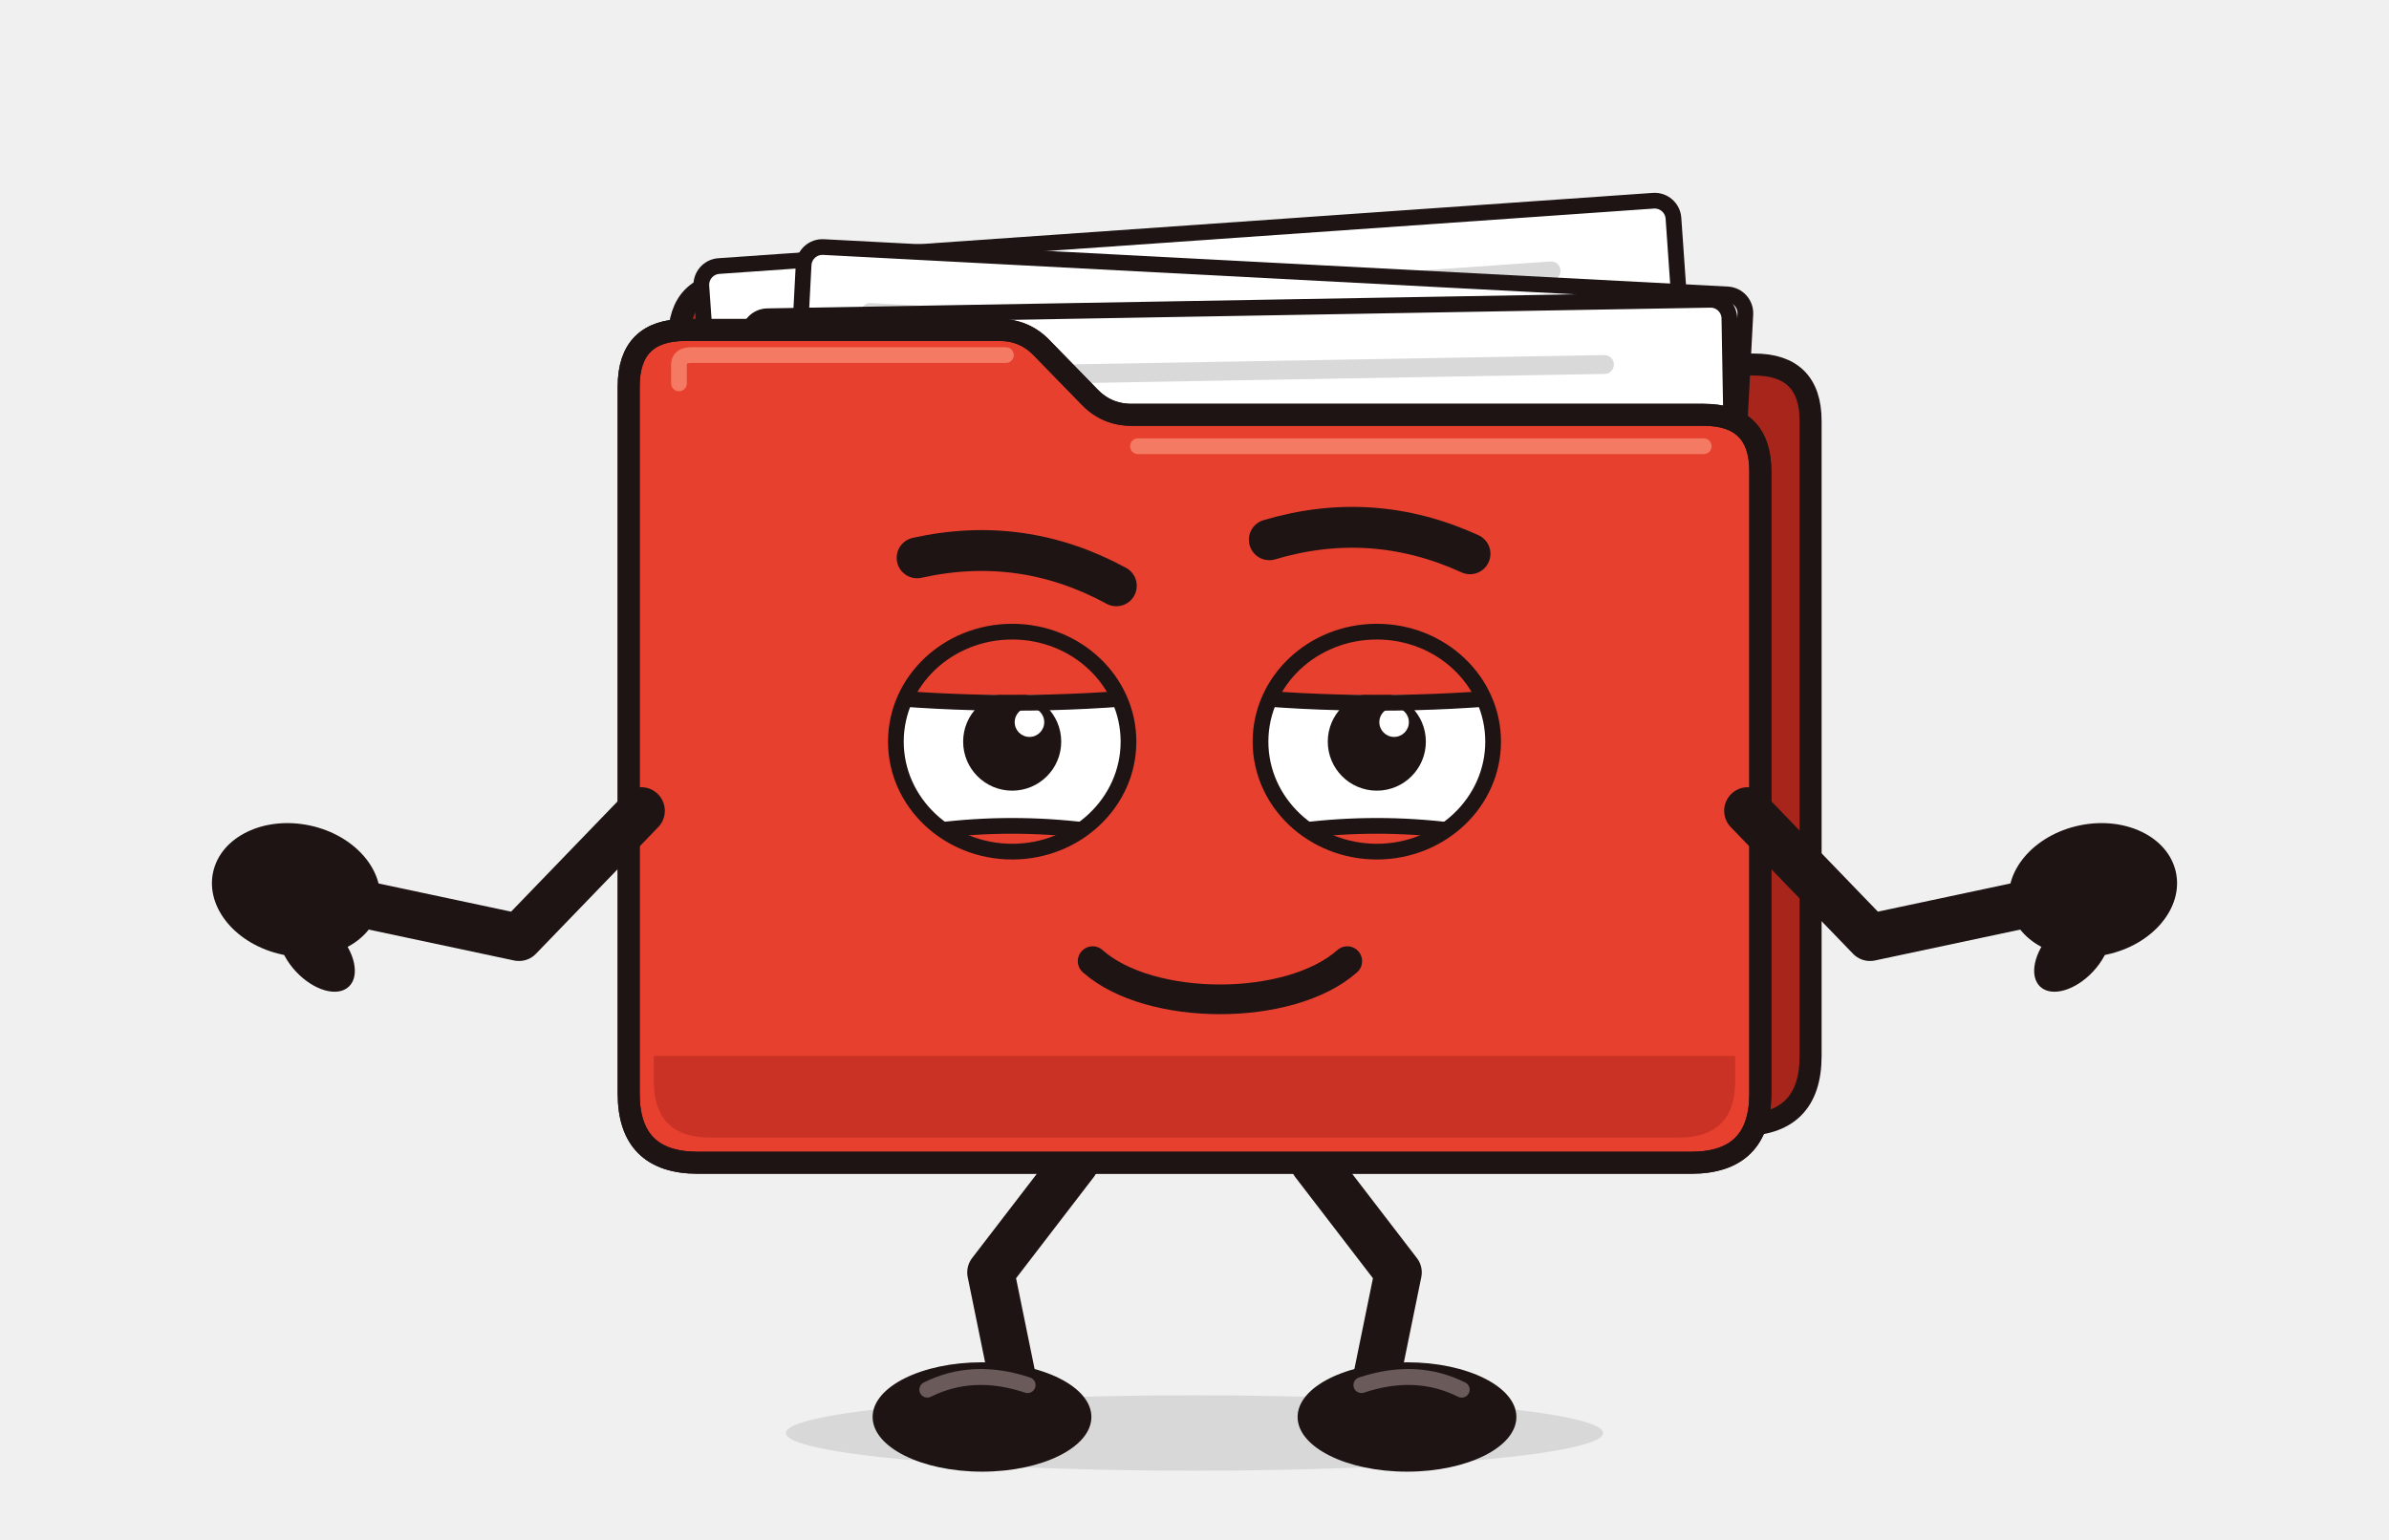
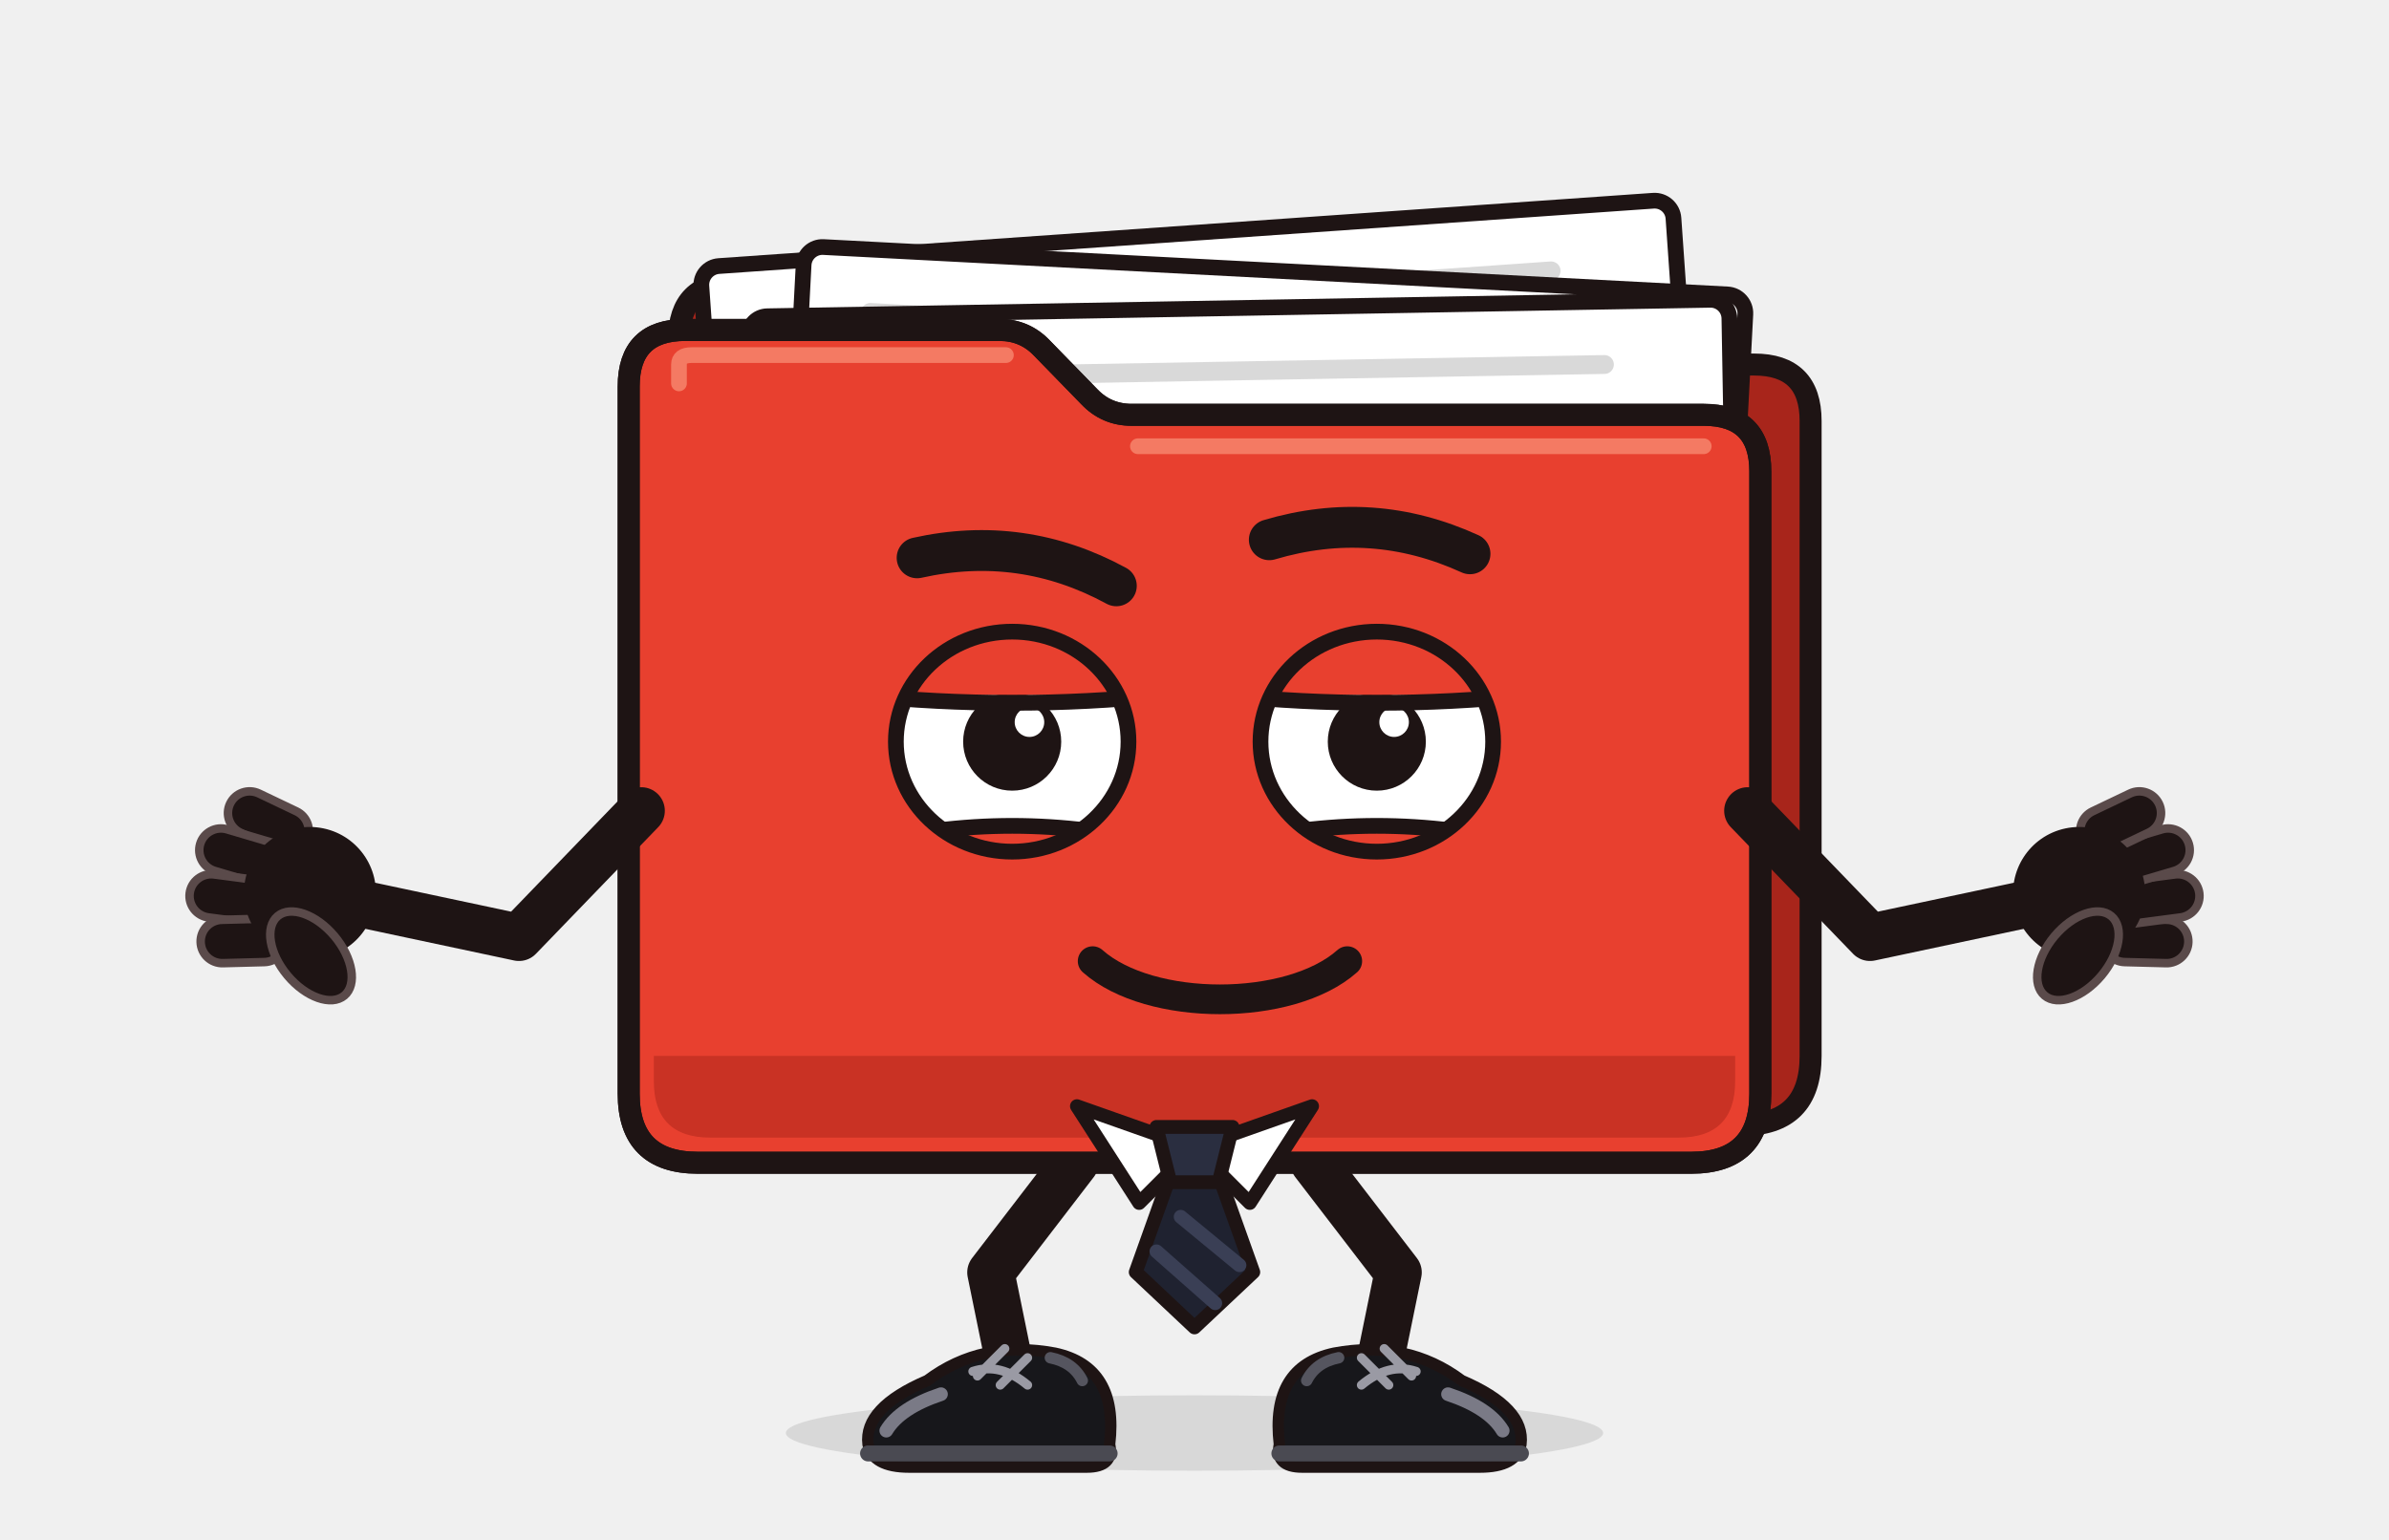
<svg xmlns="http://www.w3.org/2000/svg" viewBox="-80 100 760 490" width="760" height="490">
  <ellipse cx="300" cy="556" rx="130" ry="12" fill="#000" opacity="0.1" />
  <path d="M262 470 L235.2 504.9 L244 548" fill="none" stroke="#1E1414" stroke-width="15" stroke-linejoin="round" stroke-linecap="round" />
  <g transform="translate(244 548) rotate(0) scale(1.45)">
-     <ellipse cx="-8" cy="2" rx="24" ry="12" fill="#1E1414" />
-     <path d="M2 -5 Q-10 -9 -20 -4" stroke="#6a5a5a" stroke-width="3.5" fill="none" stroke-linecap="round" />
+     <g transform="scale(-1 1)">
+       <path d="M-20 8 Q-22 -9 -8 -12 Q8 -15 20 -6 Q34 0 33 8 Q32 13 24 13 H-15 Q-21 13 -20 8 Z" fill="#17171B" stroke="#1E1414" stroke-width="2.5" />
+       <path d="M-20 10 H33" stroke="#4a4a52" stroke-width="3.5" stroke-linecap="round" />
+       <path d="M-2 -11 L4 -5 M3 -13 L9 -7 M-2 -5 Q4 -10 10 -8" stroke="#9a9aa4" stroke-width="2" fill="none" stroke-linecap="round" />
+       <path d="M17 -3 Q26 0 29 5" stroke="#7a7a86" stroke-width="3" fill="none" stroke-linecap="round" />
+       <path d="M-14 -6 Q-12 -10 -7 -11" stroke="#55555f" stroke-width="2.5" fill="none" stroke-linecap="round" />
+     </g>
  </g>
  <path d="M338 470 L364.8 504.9 L356 548" fill="none" stroke="#1E1414" stroke-width="15" stroke-linejoin="round" stroke-linecap="round" />
  <g transform="translate(356 548) rotate(0) scale(1.45)">
-     <ellipse cx="8" cy="2" rx="24" ry="12" fill="#1E1414" />
-     <path d="M-2 -5 Q10 -9 20 -4" stroke="#6a5a5a" stroke-width="3.5" fill="none" stroke-linecap="round" />
+     <g transform="scale(1 1)">
+       <path d="M-20 8 Q-22 -9 -8 -12 Q8 -15 20 -6 Q34 0 33 8 Q32 13 24 13 H-15 Q-21 13 -20 8 Z" fill="#17171B" stroke="#1E1414" stroke-width="2.5" />
+       <path d="M-20 10 H33" stroke="#4a4a52" stroke-width="3.5" stroke-linecap="round" />
+       <path d="M-2 -11 L4 -5 M3 -13 L9 -7 M-2 -5 Q4 -10 10 -8" stroke="#9a9aa4" stroke-width="2" fill="none" stroke-linecap="round" />
+       <path d="M17 -3 Q26 0 29 5" stroke="#7a7a86" stroke-width="3" fill="none" stroke-linecap="round" />
+       <path d="M-14 -6 Q-12 -10 -7 -11" stroke="#55555f" stroke-width="2.5" fill="none" stroke-linecap="round" />
+     </g>
  </g>
  <g transform="translate(0 40) rotate(0 300 430) translate(300 430) scale(1 1) translate(-300 -430)">
    <path d="M136 168Q136 150 154 150L254 150Q262 150 267.7 155.7L282.3 170.3Q288 176 296 176L478 176Q496 176 496 194L496 396Q496 418 474 418L158 418Q136 418 136 396Z" fill="#A8251B" stroke="#1E1414" stroke-width="7" stroke-linejoin="round" stroke-linecap="round" />
    <g transform="translate(0 0)">
      <g transform="rotate(-4 305 244)">
        <rect x="150" y="134" width="310" height="220" rx="6" fill="#FFFFFF" stroke="#1E1414" stroke-width="5" stroke-linejoin="round" stroke-linecap="round" />
        <path d="M172 154 H420 M172 170 H390" stroke="#D9D9D9" stroke-width="6" stroke-linecap="round" />
      </g>
    </g>
    <g transform="translate(0 0)">
      <g transform="rotate(3 320 256)">
        <rect x="170" y="146" width="300" height="220" rx="6" fill="#FFFFFF" stroke="#1E1414" stroke-width="5" stroke-linejoin="round" stroke-linecap="round" />
        <path d="M192 166 H430 M192 182 H400" stroke="#D9D9D9" stroke-width="6" stroke-linecap="round" />
      </g>
    </g>
    <g transform="rotate(-1 316 268)">
      <rect x="160" y="158" width="312" height="220" rx="6" fill="#FFFFFF" stroke="#1E1414" stroke-width="5" stroke-linejoin="round" stroke-linecap="round" />
      <path d="M182 178 H432 M182 194 H402" stroke="#D9D9D9" stroke-width="6" stroke-linecap="round" />
    </g>
    <path d="M120 183Q120 165 138 165L238 165Q246 165 251.5 170.8L266.5 186.2Q272 192 280 192L462 192Q480 192 480 210L480 408Q480 430 458 430L142 430Q120 430 120 408Z" fill="#E8402F" stroke="#1E1414" stroke-width="7" stroke-linejoin="round" stroke-linecap="round" />
    <path d="M128 404 Q128 422 146 422 H454 Q472 422 472 404 V396 H128 Z" fill="#C93224" />
    <path d="M136 182 V176 Q136 173 140 173 H240 M282 202 H462" stroke="#F47A63" stroke-width="5" stroke-linecap="round" fill="none" />
    <path d="M120 183Q120 165 138 165L238 165Q246 165 251.5 170.8L266.5 186.2Q272 192 280 192L462 192Q480 192 480 210L480 408Q480 430 458 430L142 430Q120 430 120 408Z" fill="none" stroke="#1E1414" stroke-width="7" stroke-linejoin="round" stroke-linecap="round" />
+     <g id="kravat" transform="translate(0 12) translate(300 400) scale(1.1) translate(-300 -400)">
+       <path d="M266 400 L300 412 L284 428 Z" fill="#fff" stroke="#1E1414" stroke-width="4" stroke-linejoin="round" />
+       <path d="M334 400 L300 412 L316 428 Z" fill="#fff" stroke="#1E1414" stroke-width="4" stroke-linejoin="round" />
+       <path d="M293 420 L307 420 L317 448 L300 464 L283 448 Z" fill="#1F2230" stroke="#1E1414" stroke-width="4" stroke-linejoin="round" />
+       <path d="M296 432 L313 446 M289 442 L306 457" stroke="#3A3F55" stroke-width="4" stroke-linecap="round" />
+       <path d="M289 406 L311 406 L307 422 L293 422 Z" fill="#2A2E40" stroke="#1E1414" stroke-width="4" stroke-linejoin="round" />
+     </g>
    <g id="face">
      <path transform="translate(244 238) rotate(8)" d="M-32 4 Q0 -8 32 4" fill="none" stroke="#1E1414" stroke-width="13" stroke-linecap="round" />
      <path transform="translate(356 230) rotate(4)" d="M-32 4 Q0 -8 32 4" fill="none" stroke="#1E1414" stroke-width="13" stroke-linecap="round" />
      <clipPath id="panlatcl">
        <ellipse cx="242" cy="296" rx="37" ry="35" />
      </clipPath>
      <ellipse cx="242" cy="296" rx="37" ry="35" fill="#fff" />
      <g clip-path="url(#panlatcl)">
        <circle cx="242" cy="296" r="15.6" fill="#1E1414" />
        <circle cx="247.5" cy="289.8" r="4.7" fill="#fff" />
        <g transform="rotate(0 242 296)">
          <rect x="194" y="236" width="96" height="45.2" fill="#E8402F" />
          <path d="M194 281.2 Q242 286.1 290 281.2" fill="none" stroke="#1E1414" stroke-width="5" />
        </g>
        <rect x="194" y="323.8" width="96" height="70" fill="#E8402F" />
        <path d="M194 328.8 Q242 316.8 290 328.8" fill="none" stroke="#1E1414" stroke-width="5" />
      </g>
      <ellipse cx="242" cy="296" rx="37" ry="35" fill="none" stroke="#1E1414" stroke-width="5" />
      <clipPath id="panlatcr">
        <ellipse cx="358" cy="296" rx="37" ry="35" />
      </clipPath>
      <ellipse cx="358" cy="296" rx="37" ry="35" fill="#fff" />
      <g clip-path="url(#panlatcr)">
        <circle cx="358" cy="296" r="15.6" fill="#1E1414" />
        <circle cx="363.5" cy="289.8" r="4.7" fill="#fff" />
        <g transform="rotate(0 358 296)">
          <rect x="310" y="236" width="96" height="45.2" fill="#E8402F" />
          <path d="M310 281.2 Q358 286.1 406 281.2" fill="none" stroke="#1E1414" stroke-width="5" />
        </g>
        <rect x="310" y="323.8" width="96" height="70" fill="#E8402F" />
        <path d="M310 328.8 Q358 316.8 406 328.8" fill="none" stroke="#1E1414" stroke-width="5" />
      </g>
      <ellipse cx="358" cy="296" rx="37" ry="35" fill="none" stroke="#1E1414" stroke-width="5" />
      <g transform="translate(300 378) scale(1.35) translate(-300 -366)">
        <path d="M276 357 C289.5 369 322.5 369 336 357" fill="none" stroke="#1E1414" stroke-width="7" stroke-linecap="round" />
      </g>
    </g>
    <path d="M124 318 L85.1 358.3 L36.2 347.9" fill="none" stroke="#1E1414" stroke-width="15" stroke-linejoin="round" stroke-linecap="round" />
    <g transform="translate(36.2 347.9) rotate(-258) scale(1.5)">
-       <ellipse cx="0" cy="15" rx="14" ry="18" fill="#1E1414" />
-       <ellipse cx="12" cy="8" rx="6" ry="10" fill="#1E1414" transform="rotate(35 12 8)" />
+       <rect x="-4.6" y="0" width="9.2" height="18" rx="4.6" fill="#1E1414" stroke="#5a4a4a" stroke-width="1.8" transform="translate(-10.8 15) rotate(13.5)" />
+       <rect x="-4.6" y="0" width="9.2" height="22" rx="4.6" fill="#1E1414" stroke="#5a4a4a" stroke-width="1.8" transform="translate(-3.6 15) rotate(4.5)" />
+       <rect x="-4.6" y="0" width="9.2" height="22" rx="4.6" fill="#1E1414" stroke="#5a4a4a" stroke-width="1.8" transform="translate(3.6 15) rotate(-4.5)" />
+       <rect x="-4.6" y="0" width="9.2" height="18" rx="4.6" fill="#1E1414" stroke="#5a4a4a" stroke-width="1.8" transform="translate(10.8 15) rotate(-13.5)" />
+       <circle cx="0" cy="12" r="14" fill="#1E1414" />
+       <ellipse cx="13" cy="9" rx="6.5" ry="11" fill="#1E1414" stroke="#5a4a4a" stroke-width="1.8" transform="rotate(38 13 9)" />
    </g>
    <path d="M476 318 L514.9 358.3 L563.8 347.9" fill="none" stroke="#1E1414" stroke-width="15" stroke-linejoin="round" stroke-linecap="round" />
    <g transform="translate(563.8 347.9) rotate(-102) scale(1.5)">
-       <ellipse cx="0" cy="15" rx="14" ry="18" fill="#1E1414" />
-       <ellipse cx="-12" cy="8" rx="6" ry="10" fill="#1E1414" transform="rotate(-35 -12 8)" />
+       <rect x="-4.6" y="0" width="9.2" height="18" rx="4.6" fill="#1E1414" stroke="#5a4a4a" stroke-width="1.8" transform="translate(-10.8 15) rotate(13.5)" />
+       <rect x="-4.6" y="0" width="9.2" height="22" rx="4.6" fill="#1E1414" stroke="#5a4a4a" stroke-width="1.8" transform="translate(-3.6 15) rotate(4.5)" />
+       <rect x="-4.6" y="0" width="9.2" height="22" rx="4.6" fill="#1E1414" stroke="#5a4a4a" stroke-width="1.8" transform="translate(3.6 15) rotate(-4.5)" />
+       <rect x="-4.6" y="0" width="9.2" height="18" rx="4.6" fill="#1E1414" stroke="#5a4a4a" stroke-width="1.8" transform="translate(10.8 15) rotate(-13.5)" />
+       <circle cx="0" cy="12" r="14" fill="#1E1414" />
+       <ellipse cx="-13" cy="9" rx="6.5" ry="11" fill="#1E1414" stroke="#5a4a4a" stroke-width="1.8" transform="rotate(-38 -13 9)" />
    </g>
  </g>
  <g transform="translate(0 40)" />
</svg>
